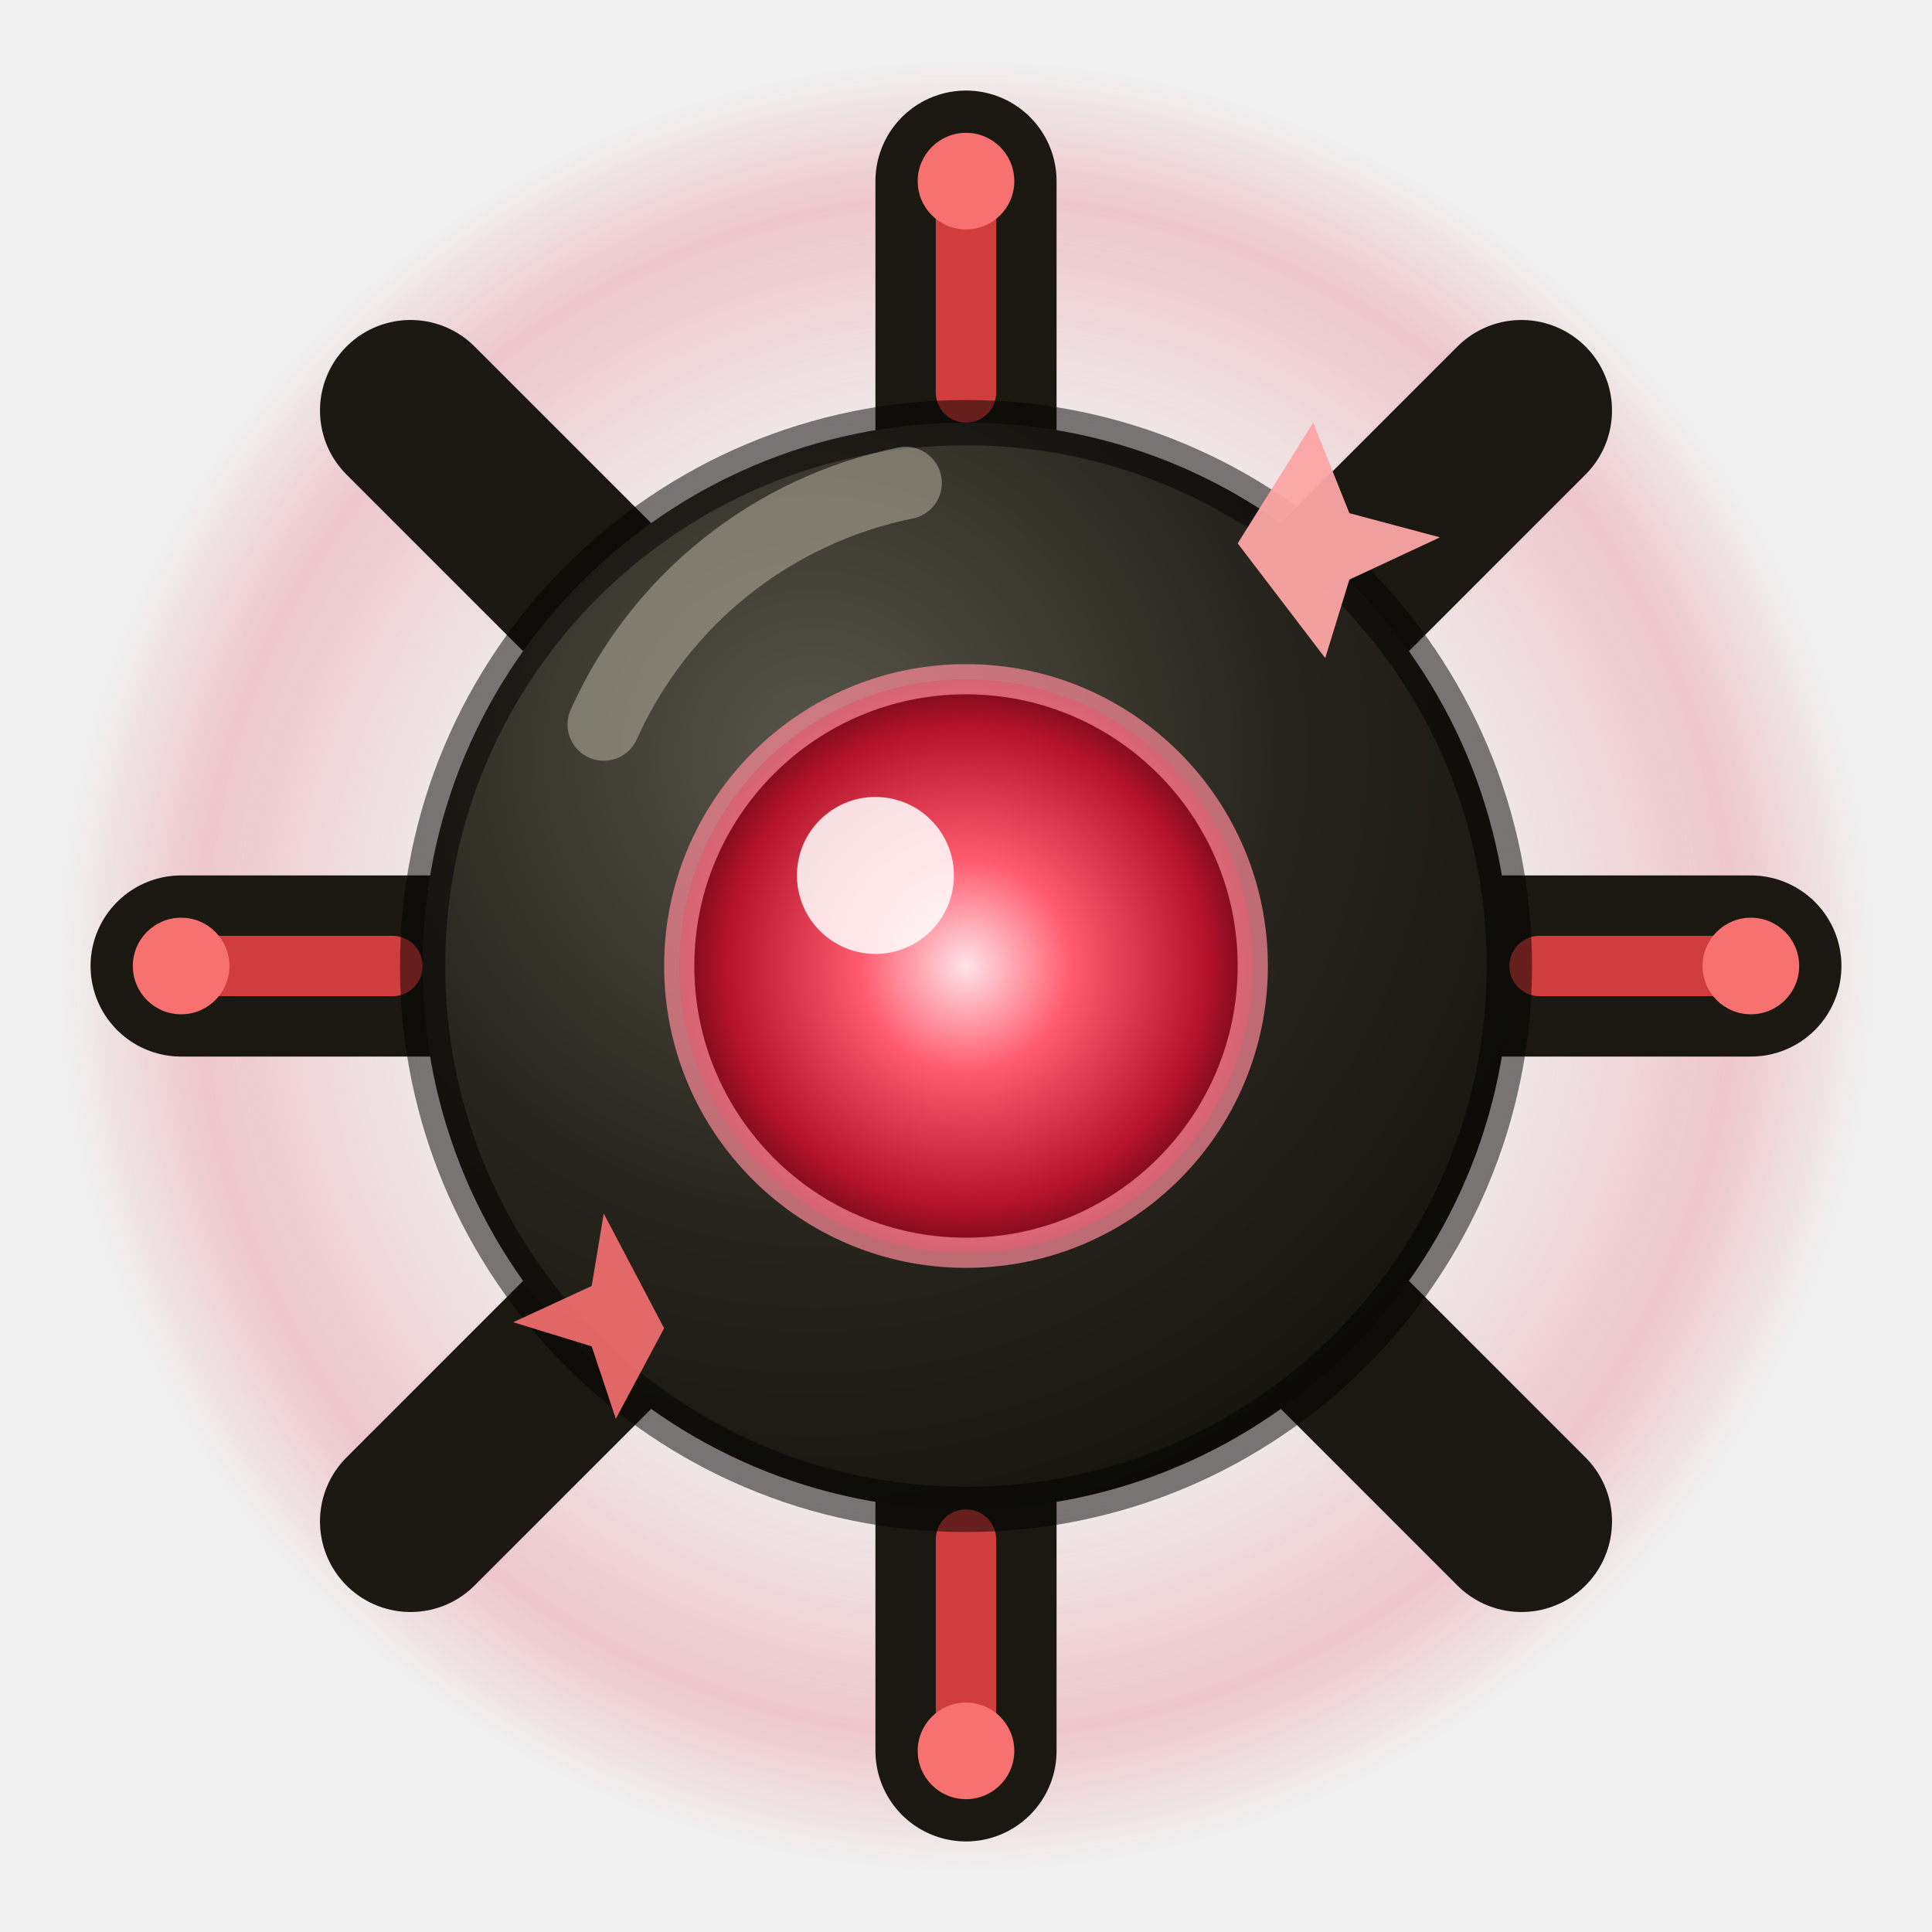
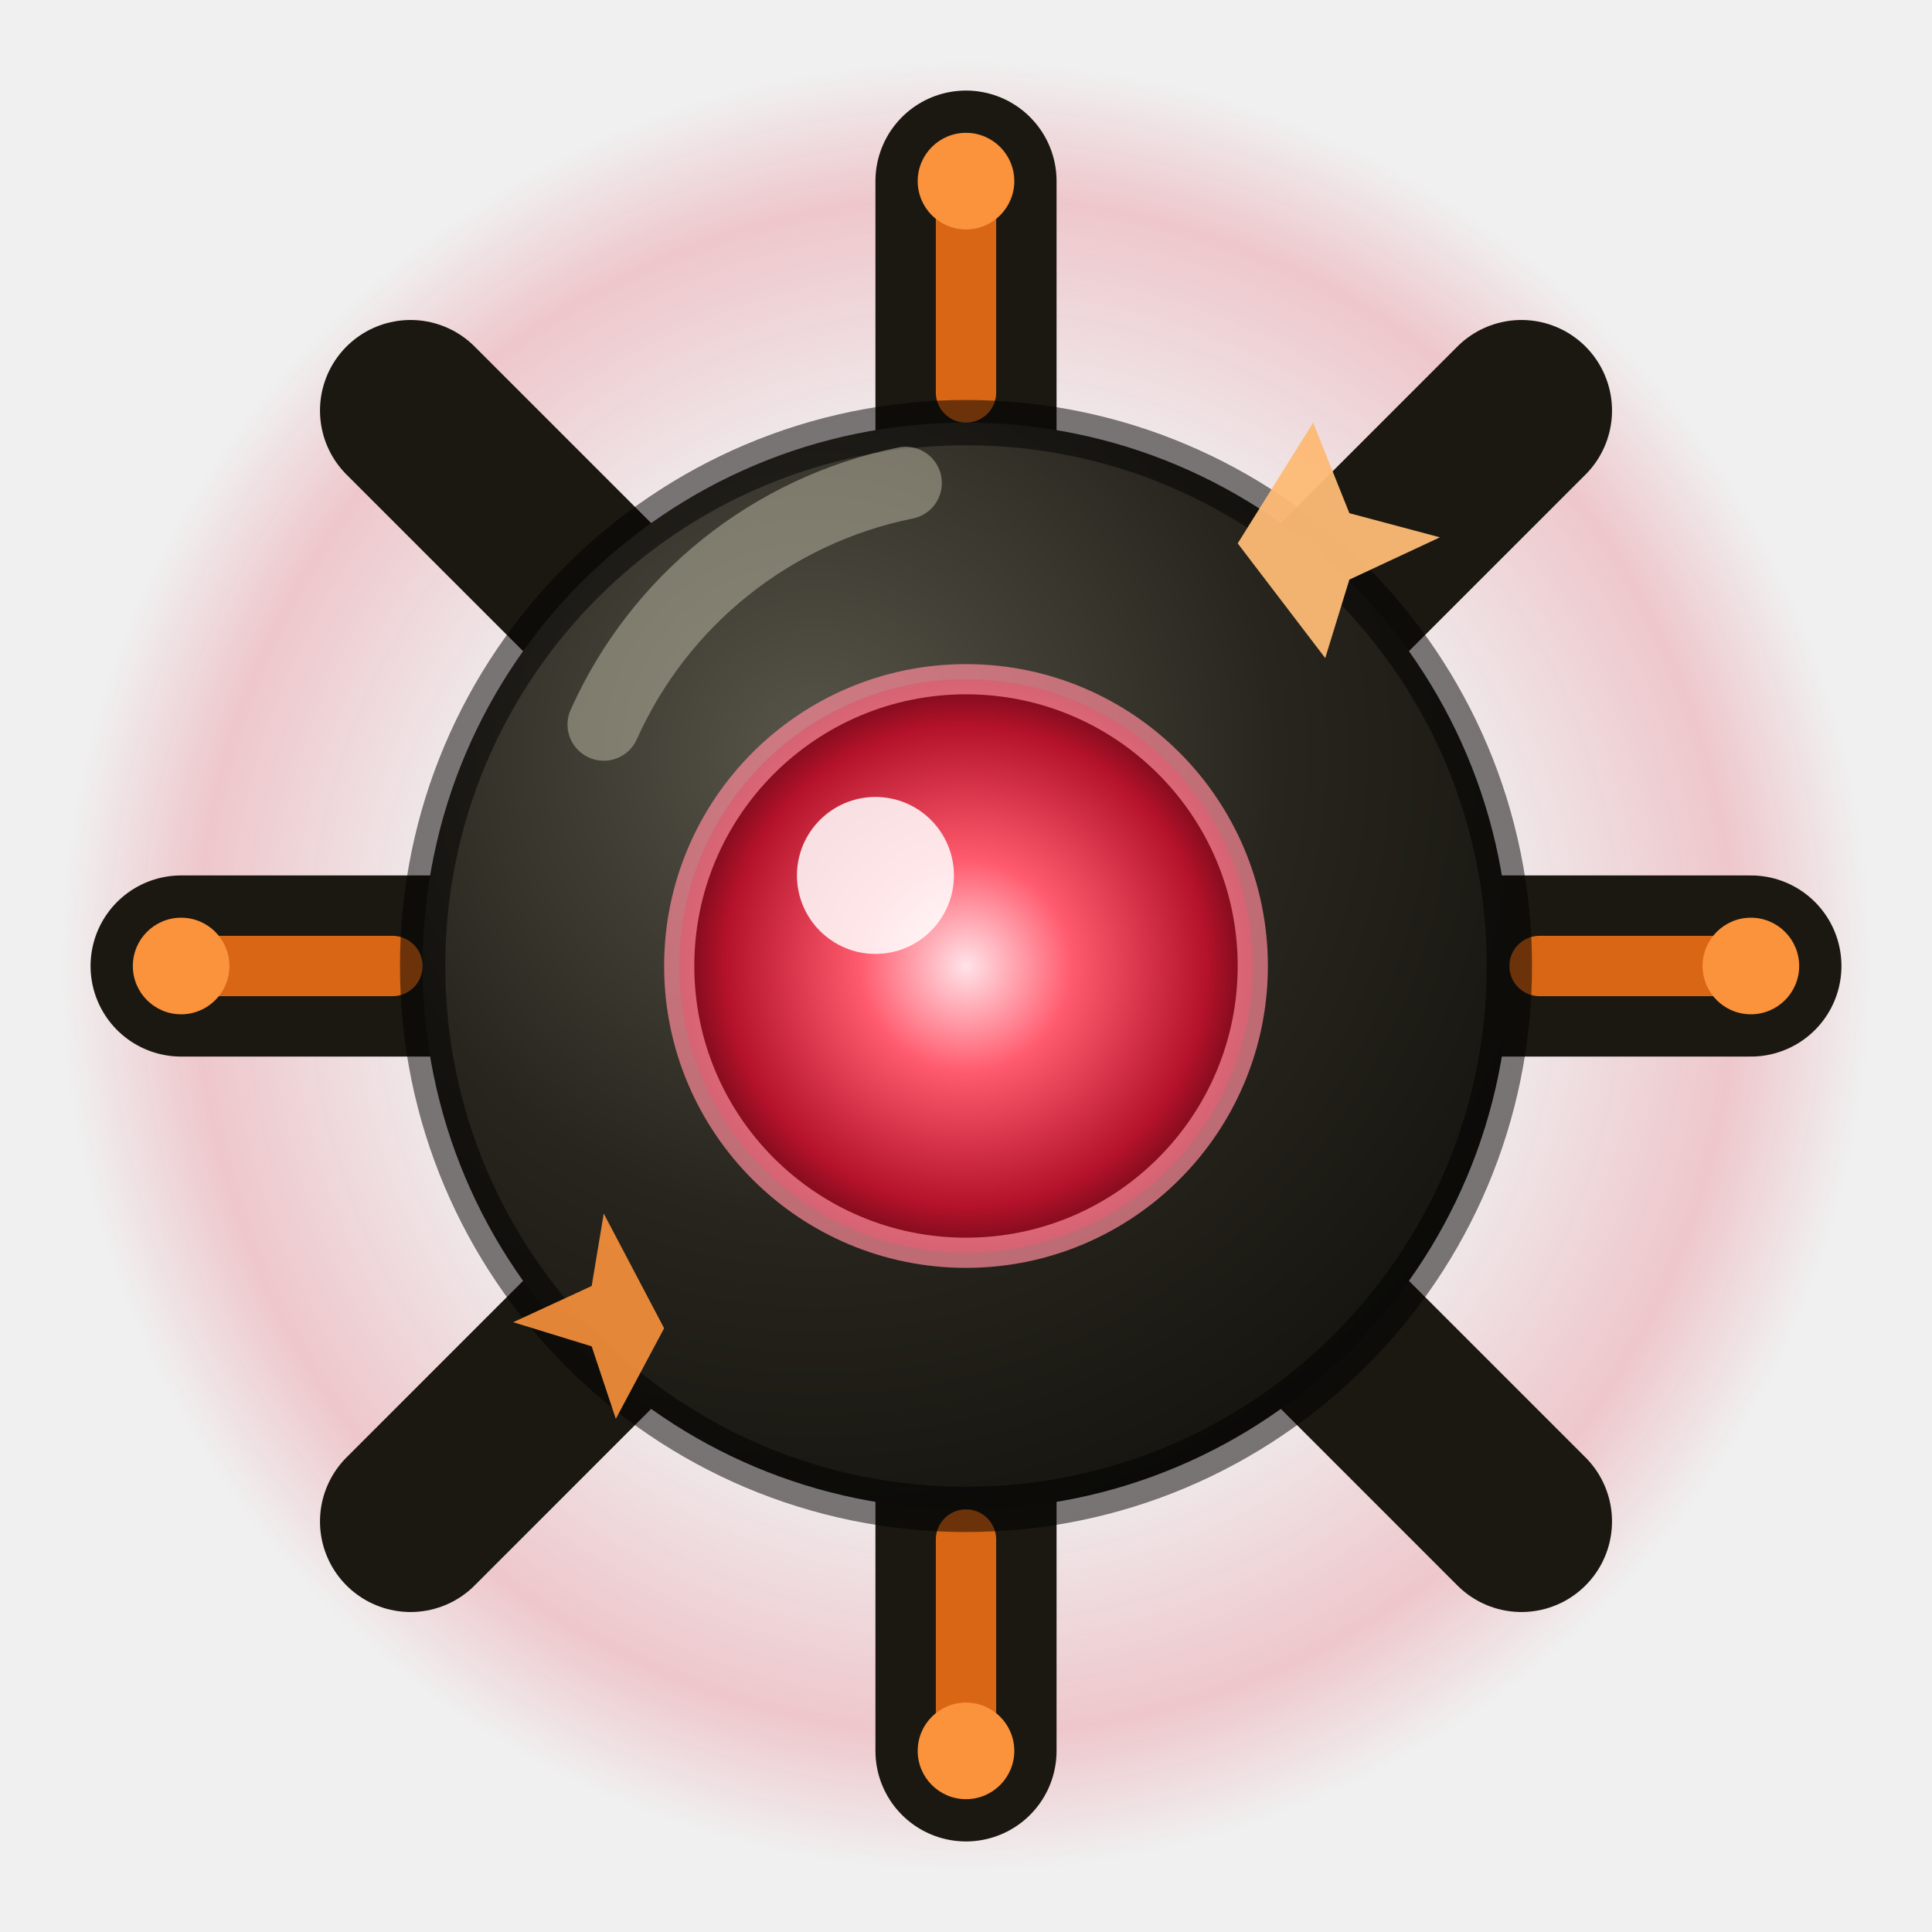
<svg xmlns="http://www.w3.org/2000/svg" viewBox="0 0 64 64">
  <defs>
    <radialGradient id="mBody" cx="27" cy="25" r="34" gradientUnits="userSpaceOnUse">
      <stop offset="0" stop-color="#58554a" />
      <stop offset=".45" stop-color="#27251d" />
      <stop offset="1" stop-color="#0b0a07" />
    </radialGradient>
    <radialGradient id="mCore" cx="32" cy="32" r="10" gradientUnits="userSpaceOnUse">
      <stop offset="0" stop-color="#FFE3E8" />
      <stop offset=".35" stop-color="#FF5B6E" />
      <stop offset=".8" stop-color="#B3122A" />
      <stop offset="1" stop-color="#5c0713" />
    </radialGradient>
    <radialGradient id="mHalo" cx="32" cy="32" r="30" gradientUnits="userSpaceOnUse">
      <stop offset=".55" stop-color="#e85d6f" stop-opacity="0" />
      <stop offset=".85" stop-color="#e85d6f" stop-opacity=".28" />
      <stop offset="1" stop-color="#e85d6f" stop-opacity="0" />
    </radialGradient>
  </defs>
  <circle cx="32" cy="32" r="30" fill="url(#mHalo)" />
  <g stroke="#1a1810" stroke-width="6" stroke-linecap="round">
    <line x1="32" y1="6" x2="32" y2="16" />
    <line x1="32" y1="48" x2="32" y2="58" />
    <line x1="6" y1="32" x2="16" y2="32" />
    <line x1="48" y1="32" x2="58" y2="32" />
    <line x1="13.6" y1="13.6" x2="20.6" y2="20.6" />
    <line x1="43.4" y1="43.4" x2="50.4" y2="50.4" />
    <line x1="50.4" y1="13.6" x2="43.4" y2="20.6" />
    <line x1="20.6" y1="43.4" x2="13.6" y2="50.4" />
  </g>
-   <g stroke="#ef4444" stroke-width="2" stroke-linecap="round" opacity=".85">
+   <g stroke="#f97316" stroke-width="2" stroke-linecap="round" opacity=".85">
    <line x1="32" y1="7" x2="32" y2="13" />
    <line x1="32" y1="51" x2="32" y2="57" />
    <line x1="7" y1="32" x2="13" y2="32" />
    <line x1="51" y1="32" x2="57" y2="32" />
  </g>
-   <g fill="#f87171">
+   <g fill="#fb923c">
    <circle cx="32" cy="6" r="1.6" />
    <circle cx="32" cy="58" r="1.6" />
    <circle cx="6" cy="32" r="1.6" />
    <circle cx="58" cy="32" r="1.6" />
  </g>
  <circle cx="32" cy="32" r="18" fill="url(#mBody)" />
  <circle cx="32" cy="32" r="18" fill="none" stroke="#000" stroke-opacity=".5" stroke-width="1.5" />
  <path d="M20 24a14 14 0 0 1 10-8" stroke="#b4b09f" stroke-width="2.4" stroke-linecap="round" fill="none" opacity=".55" />
  <circle cx="32" cy="32" r="9.5" fill="url(#mCore)" />
  <circle cx="32" cy="32" r="9.5" fill="none" stroke="#ff8a9a" stroke-width="1" opacity=".7" />
  <circle cx="29" cy="29" r="2.6" fill="#fff" opacity=".85" />
-   <path d="M41 18l2.5-4 1.2 3 3 .8-3 1.4-.8 2.6z" fill="#fca5a5" opacity=".95" />
-   <path d="M22 44l-1.6 3-.8-2.4-2.6-.8 2.6-1.2.4-2.4z" fill="#f87171" opacity=".9" />
+   <path d="M41 18l2.5-4 1.2 3 3 .8-3 1.4-.8 2.6z" fill="#fdba74" opacity=".95" />
+   <path d="M22 44l-1.6 3-.8-2.4-2.6-.8 2.6-1.2.4-2.4z" fill="#fb923c" opacity=".9" />
</svg>
